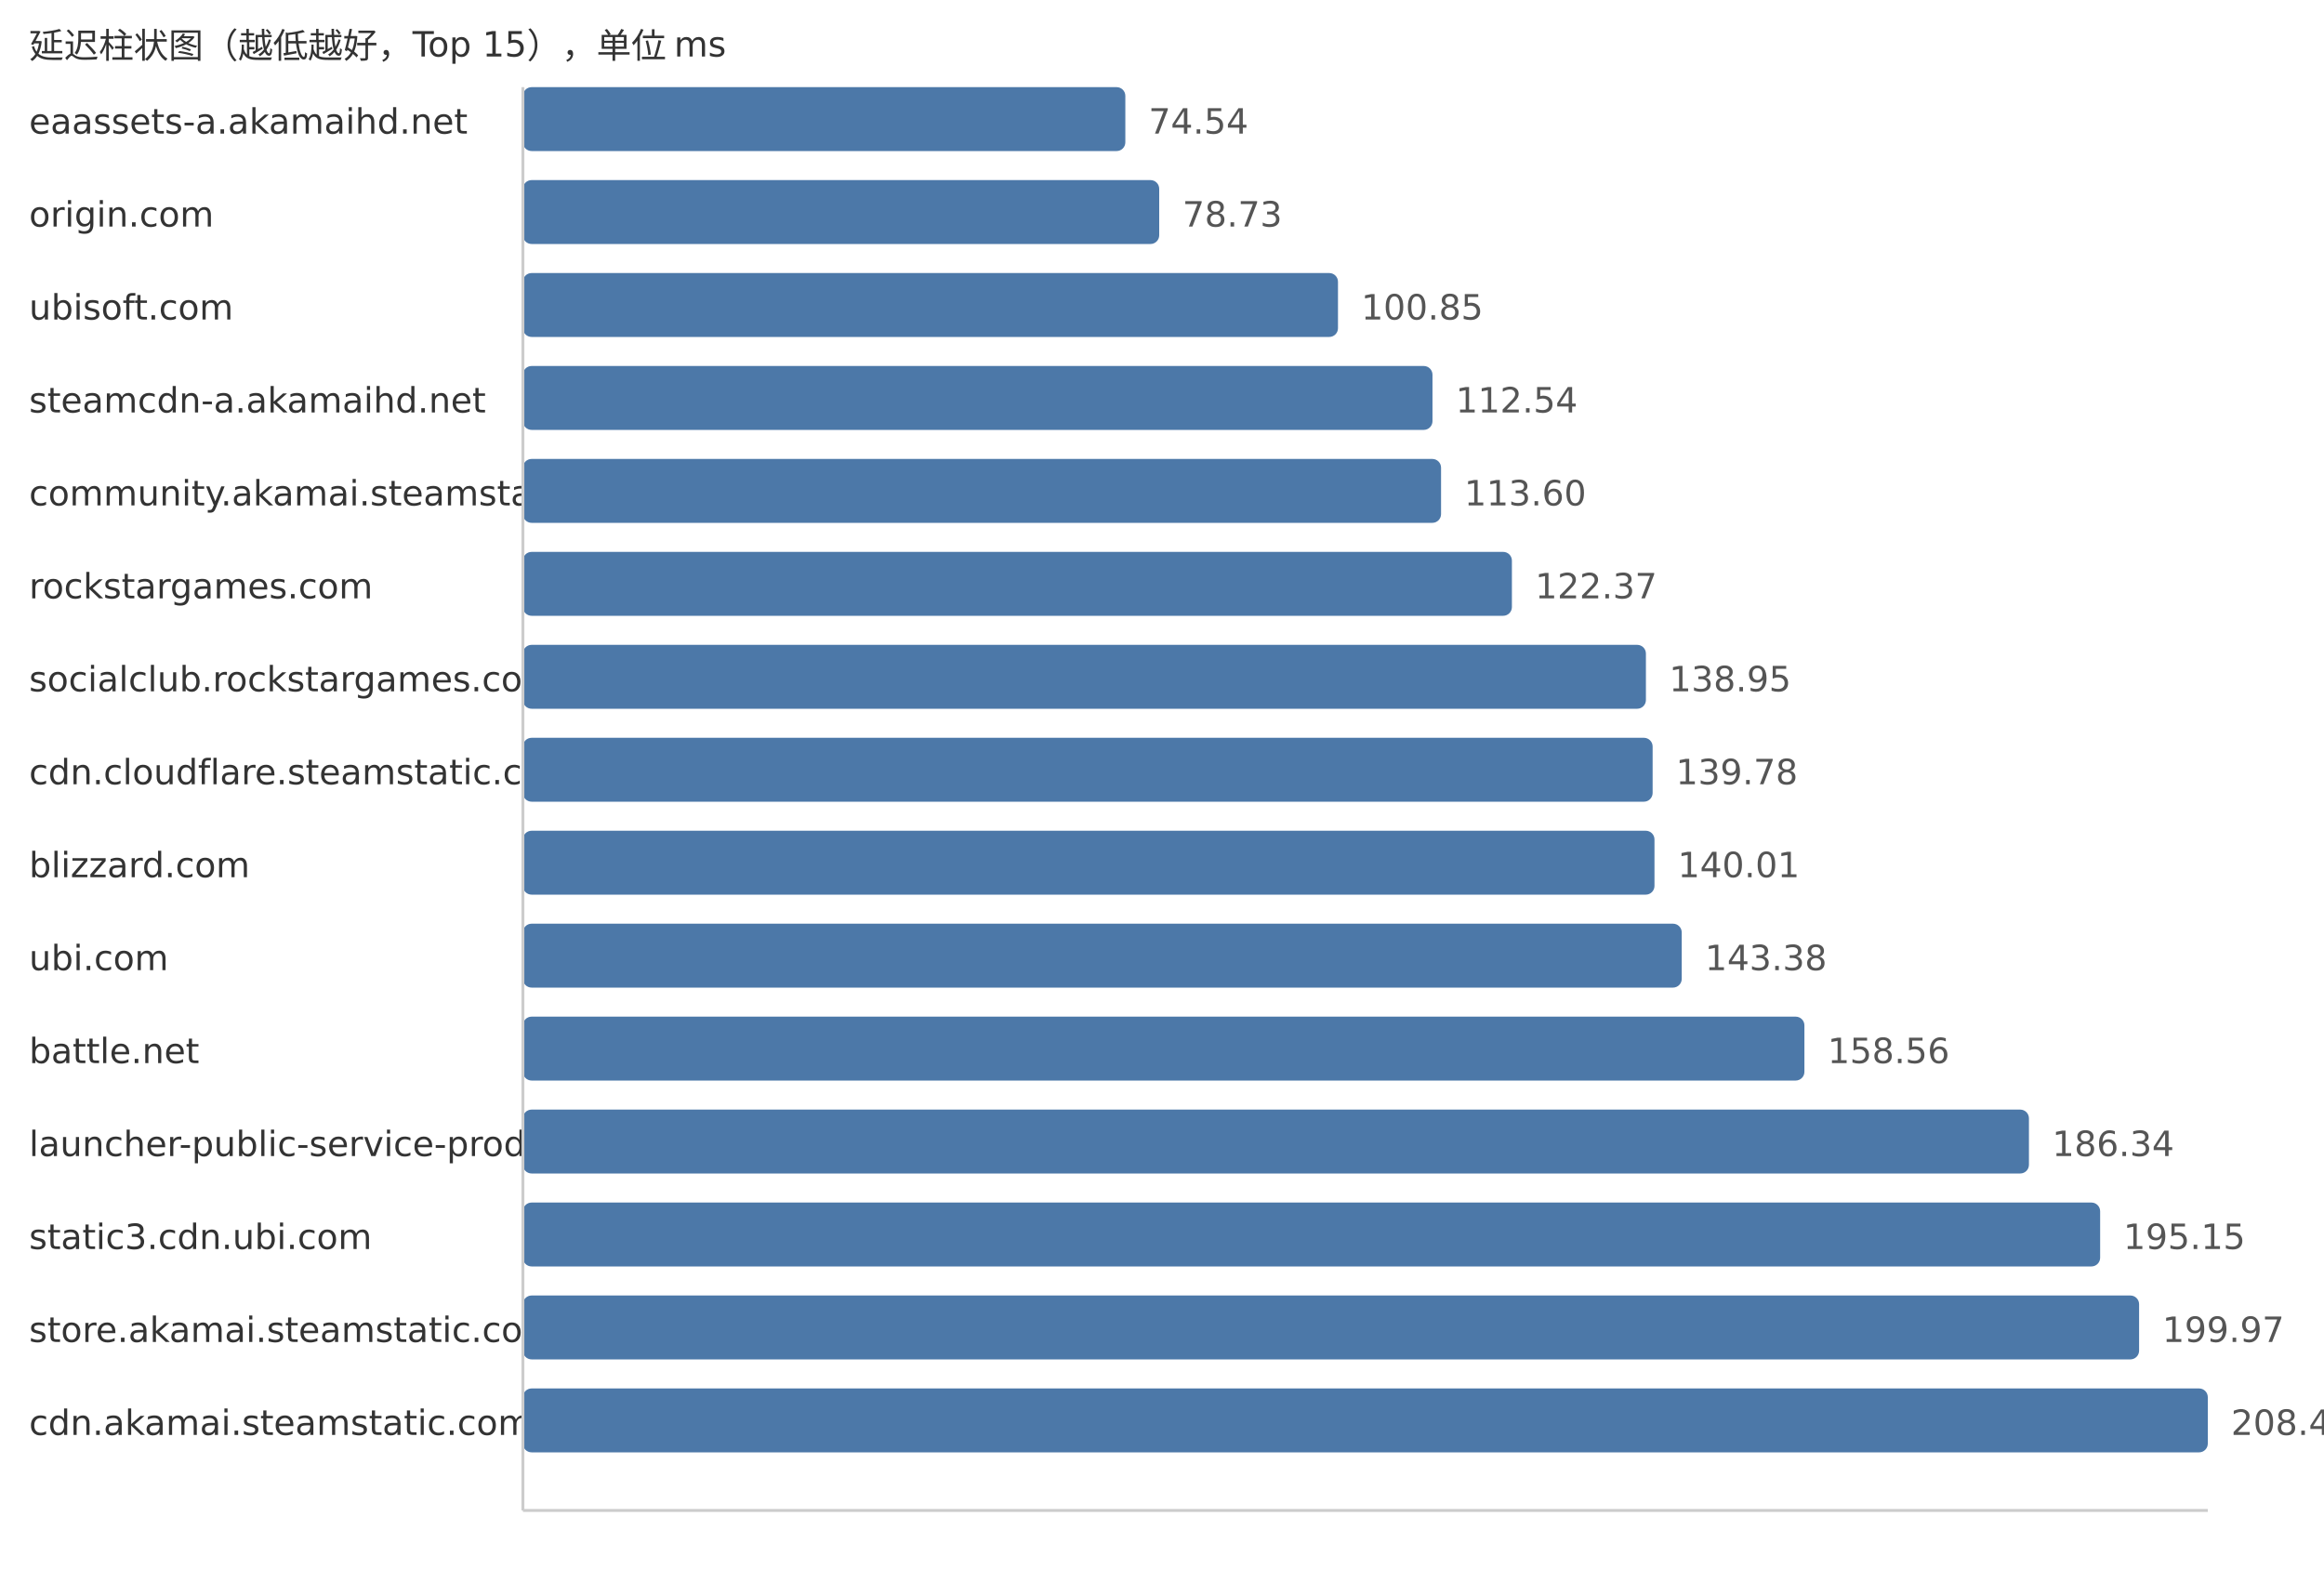
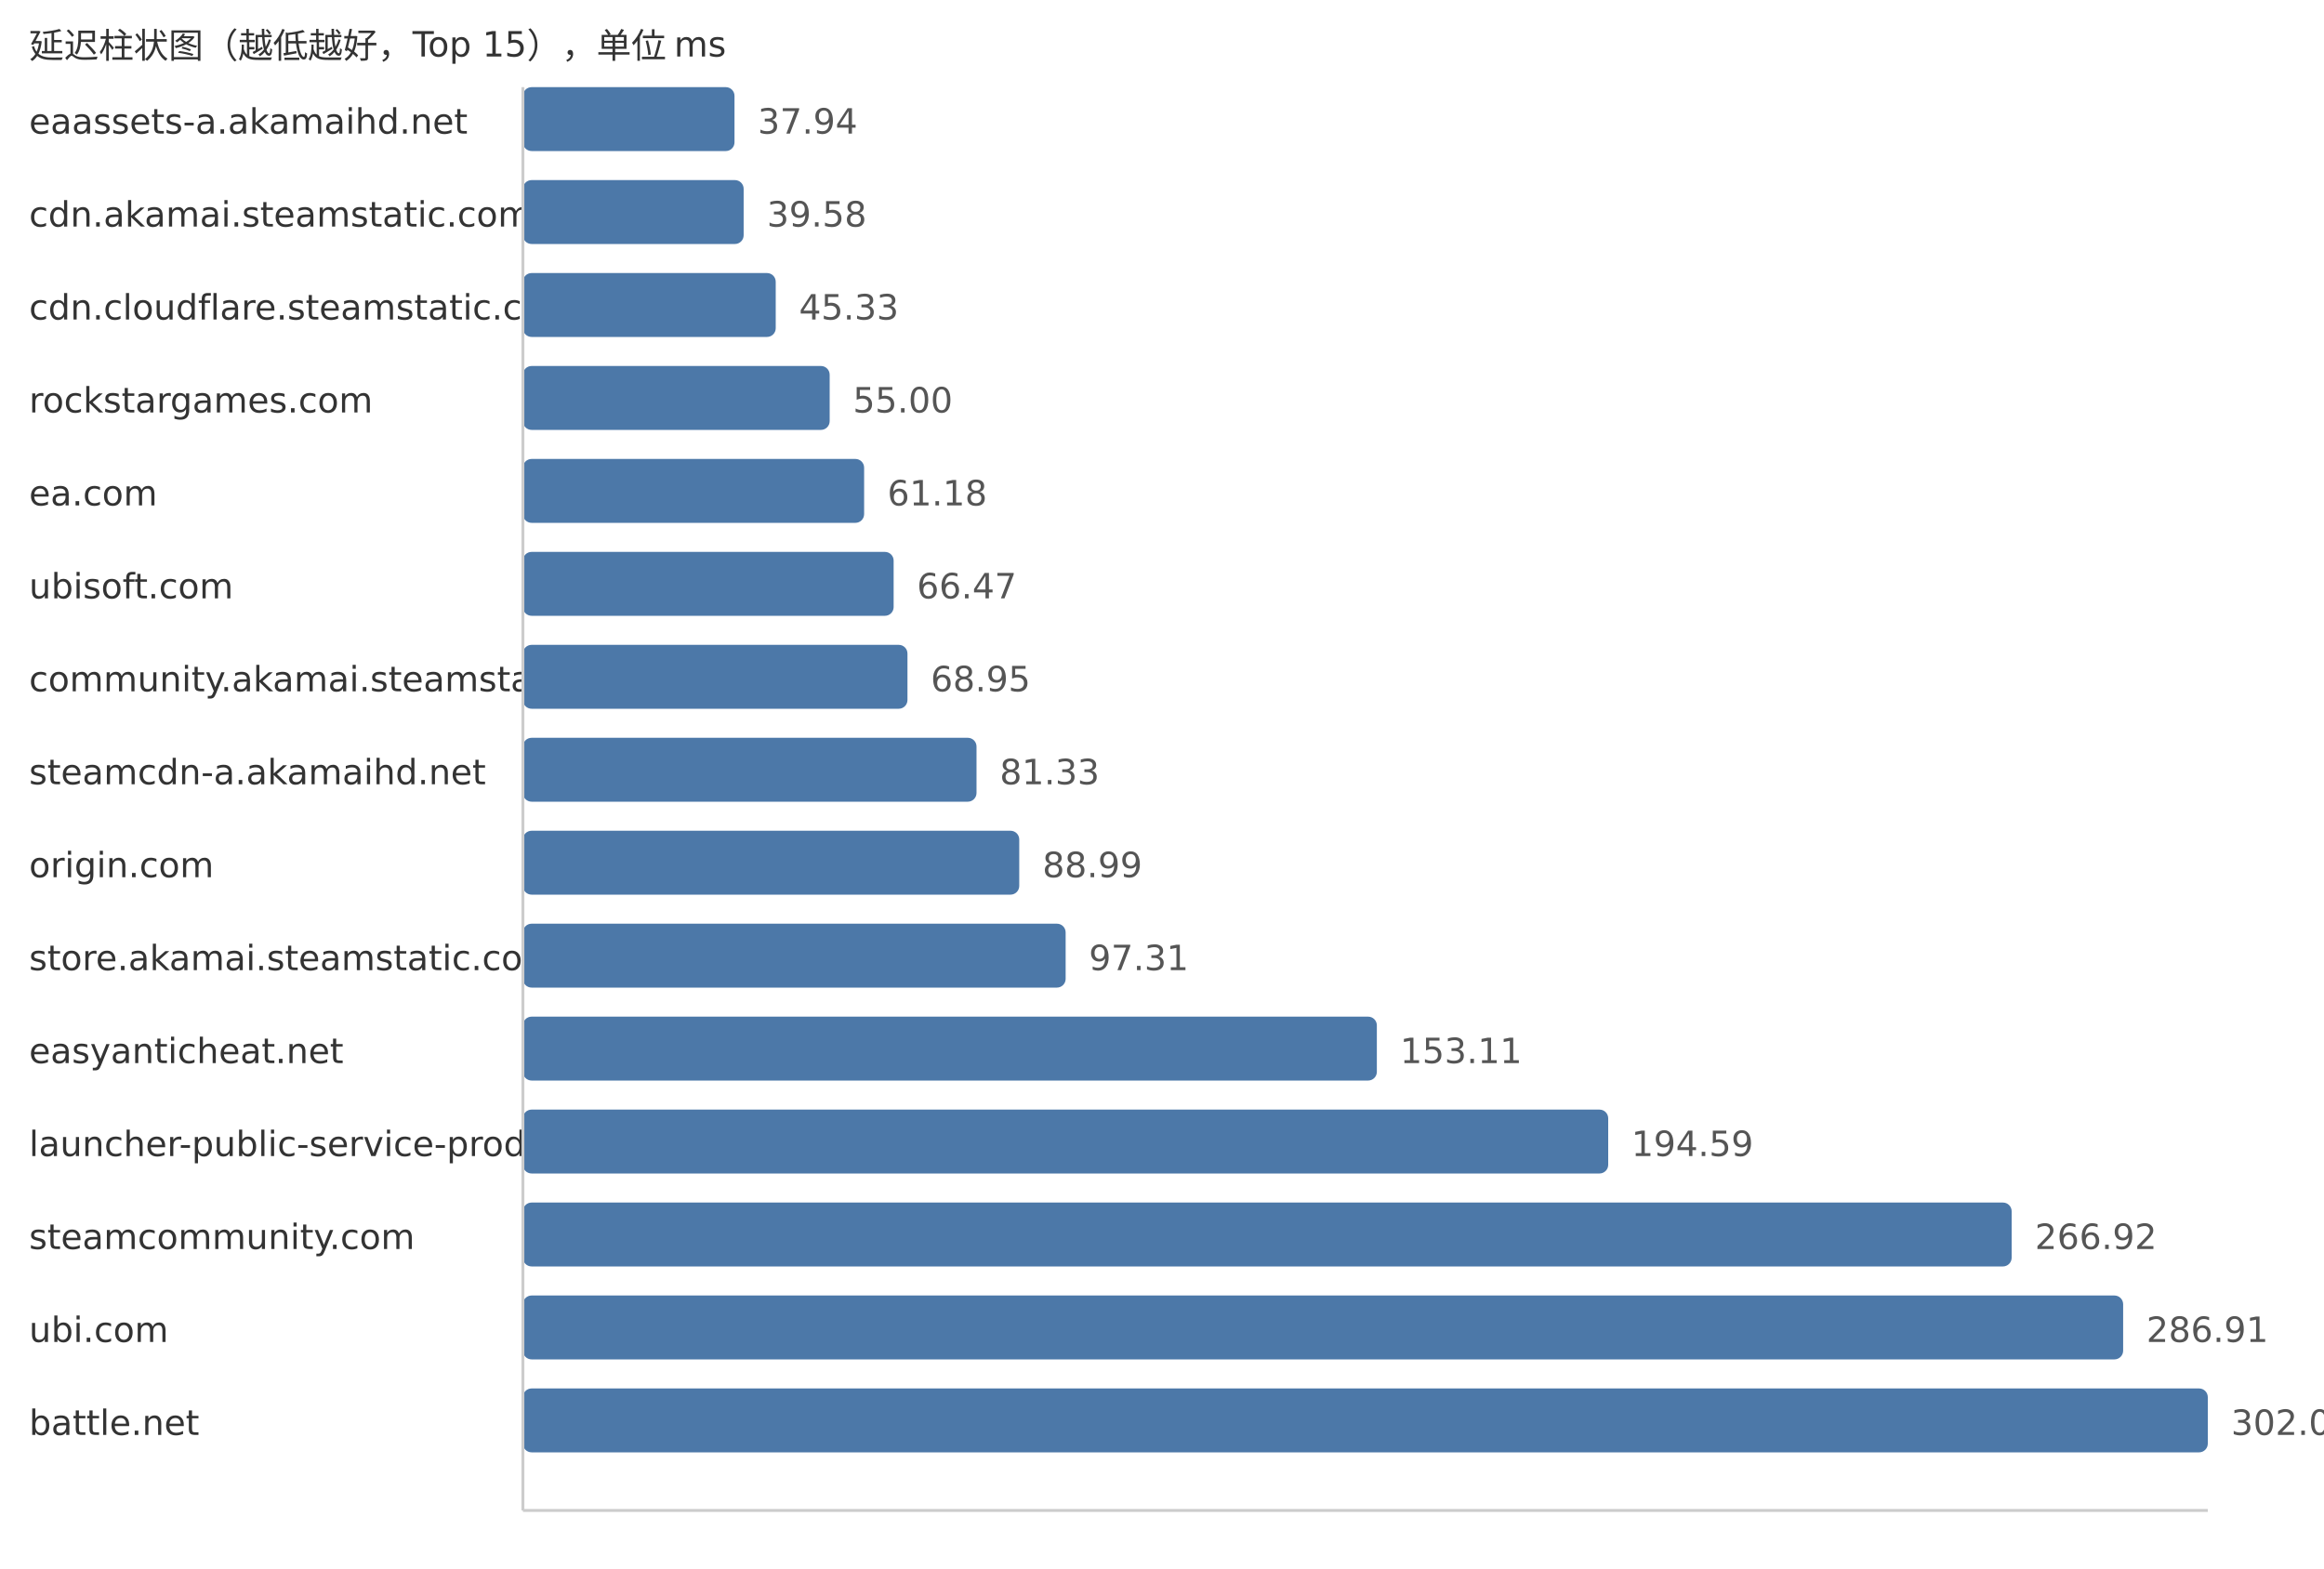
<svg xmlns="http://www.w3.org/2000/svg" width="800" height="540">
  <style> .label{font-family:DejaVu Sans,Verdana,Geneva,sans-serif;font-size:12px;fill:#333} .value{font-family:DejaVu Sans,Verdana,Geneva,sans-serif;font-size:12px;fill:#555} </style>
  <text x="10" y="20" class="label">延迟柱状图（越低越好，Top 15），单位 ms</text>
  <text x="10" y="46" class="label">eaassets-a.akamaihd.net</text>
-   <rect x="180" y="30" width="207.38" height="22" fill="#4c78a8" rx="3" />
-   <text x="395.38" y="46" class="value">74.54</text>
-   <text x="10" y="78" class="label">origin.com</text>
-   <rect x="180" y="62" width="219.04" height="22" fill="#4c78a8" rx="3" />
-   <text x="407.04" y="78" class="value">78.73</text>
-   <text x="10" y="110" class="label">ubisoft.com</text>
-   <rect x="180" y="94" width="280.58" height="22" fill="#4c78a8" rx="3" />
-   <text x="468.58" y="110" class="value">100.85</text>
-   <text x="10" y="142" class="label">steamcdn-a.akamaihd.net</text>
-   <rect x="180" y="126" width="313.11" height="22" fill="#4c78a8" rx="3" />
-   <text x="501.11" y="142" class="value">112.54</text>
-   <text x="10" y="174" class="label">community.akamai.steamstatic.com</text>
-   <rect x="180" y="158" width="316.06" height="22" fill="#4c78a8" rx="3" />
-   <text x="504.06" y="174" class="value">113.60</text>
-   <text x="10" y="206" class="label">rockstargames.com</text>
-   <rect x="180" y="190" width="340.45" height="22" fill="#4c78a8" rx="3" />
-   <text x="528.45" y="206" class="value">122.37</text>
-   <text x="10" y="238" class="label">socialclub.rockstargames.com</text>
-   <rect x="180" y="222" width="386.58" height="22" fill="#4c78a8" rx="3" />
-   <text x="574.58" y="238" class="value">138.95</text>
-   <text x="10" y="270" class="label">cdn.cloudflare.steamstatic.com</text>
-   <rect x="180" y="254" width="388.89" height="22" fill="#4c78a8" rx="3" />
-   <text x="576.89" y="270" class="value">139.78</text>
-   <text x="10" y="302" class="label">blizzard.com</text>
-   <rect x="180" y="286" width="389.53" height="22" fill="#4c78a8" rx="3" />
-   <text x="577.53" y="302" class="value">140.01</text>
-   <text x="10" y="334" class="label">ubi.com</text>
-   <rect x="180" y="318" width="398.91" height="22" fill="#4c78a8" rx="3" />
-   <text x="586.91" y="334" class="value">143.38</text>
-   <text x="10" y="366" class="label">battle.net</text>
-   <rect x="180" y="350" width="441.14" height="22" fill="#4c78a8" rx="3" />
-   <text x="629.14" y="366" class="value">158.56</text>
+   <rect x="180" y="30" width="72.84" height="22" fill="#4c78a8" rx="3" />
+   <text x="260.84" y="46" class="value">37.94</text>
+   <text x="10" y="78" class="label">cdn.akamai.steamstatic.com</text>
+   <rect x="180" y="62" width="75.99" height="22" fill="#4c78a8" rx="3" />
+   <text x="263.99" y="78" class="value">39.58</text>
+   <text x="10" y="110" class="label">cdn.cloudflare.steamstatic.com</text>
+   <rect x="180" y="94" width="87.03" height="22" fill="#4c78a8" rx="3" />
+   <text x="275.03" y="110" class="value">45.33</text>
+   <text x="10" y="142" class="label">rockstargames.com</text>
+   <rect x="180" y="126" width="105.6" height="22" fill="#4c78a8" rx="3" />
+   <text x="293.6" y="142" class="value">55.00</text>
+   <text x="10" y="174" class="label">ea.com</text>
+   <rect x="180" y="158" width="117.46" height="22" fill="#4c78a8" rx="3" />
+   <text x="305.46" y="174" class="value">61.18</text>
+   <text x="10" y="206" class="label">ubisoft.com</text>
+   <rect x="180" y="190" width="127.62" height="22" fill="#4c78a8" rx="3" />
+   <text x="315.62" y="206" class="value">66.47</text>
+   <text x="10" y="238" class="label">community.akamai.steamstatic.com</text>
+   <rect x="180" y="222" width="132.38" height="22" fill="#4c78a8" rx="3" />
+   <text x="320.38" y="238" class="value">68.95</text>
+   <text x="10" y="270" class="label">steamcdn-a.akamaihd.net</text>
+   <rect x="180" y="254" width="156.15" height="22" fill="#4c78a8" rx="3" />
+   <text x="344.15" y="270" class="value">81.33</text>
+   <text x="10" y="302" class="label">origin.com</text>
+   <rect x="180" y="286" width="170.86" height="22" fill="#4c78a8" rx="3" />
+   <text x="358.86" y="302" class="value">88.99</text>
+   <text x="10" y="334" class="label">store.akamai.steamstatic.com</text>
+   <rect x="180" y="318" width="186.83" height="22" fill="#4c78a8" rx="3" />
+   <text x="374.83" y="334" class="value">97.31</text>
+   <text x="10" y="366" class="label">easyanticheat.net</text>
+   <rect x="180" y="350" width="293.96" height="22" fill="#4c78a8" rx="3" />
+   <text x="481.96" y="366" class="value">153.11</text>
  <text x="10" y="398" class="label">launcher-public-service-prod06.ol.epicgames.com</text>
-   <rect x="180" y="382" width="518.43" height="22" fill="#4c78a8" rx="3" />
-   <text x="706.43" y="398" class="value">186.34</text>
-   <text x="10" y="430" class="label">static3.cdn.ubi.com</text>
-   <rect x="180" y="414" width="542.94" height="22" fill="#4c78a8" rx="3" />
-   <text x="730.94" y="430" class="value">195.15</text>
-   <text x="10" y="462" class="label">store.akamai.steamstatic.com</text>
-   <rect x="180" y="446" width="556.35" height="22" fill="#4c78a8" rx="3" />
-   <text x="744.35" y="462" class="value">199.97</text>
-   <text x="10" y="494" class="label">cdn.akamai.steamstatic.com</text>
+   <rect x="180" y="382" width="373.6" height="22" fill="#4c78a8" rx="3" />
+   <text x="561.6" y="398" class="value">194.59</text>
+   <text x="10" y="430" class="label">steamcommunity.com</text>
+   <rect x="180" y="414" width="512.48" height="22" fill="#4c78a8" rx="3" />
+   <text x="700.48" y="430" class="value">266.92</text>
+   <text x="10" y="462" class="label">ubi.com</text>
+   <rect x="180" y="446" width="550.86" height="22" fill="#4c78a8" rx="3" />
+   <text x="738.86" y="462" class="value">286.91</text>
+   <text x="10" y="494" class="label">battle.net</text>
  <rect x="180" y="478" width="580.0" height="22" fill="#4c78a8" rx="3" />
-   <text x="768.0" y="494" class="value">208.47</text>
+   <text x="768.0" y="494" class="value">302.09</text>
  <line x1="180" y1="30" x2="180" y2="520" stroke="#ccc" />
  <line x1="180" y1="520" x2="760" y2="520" stroke="#ccc" />
</svg>
